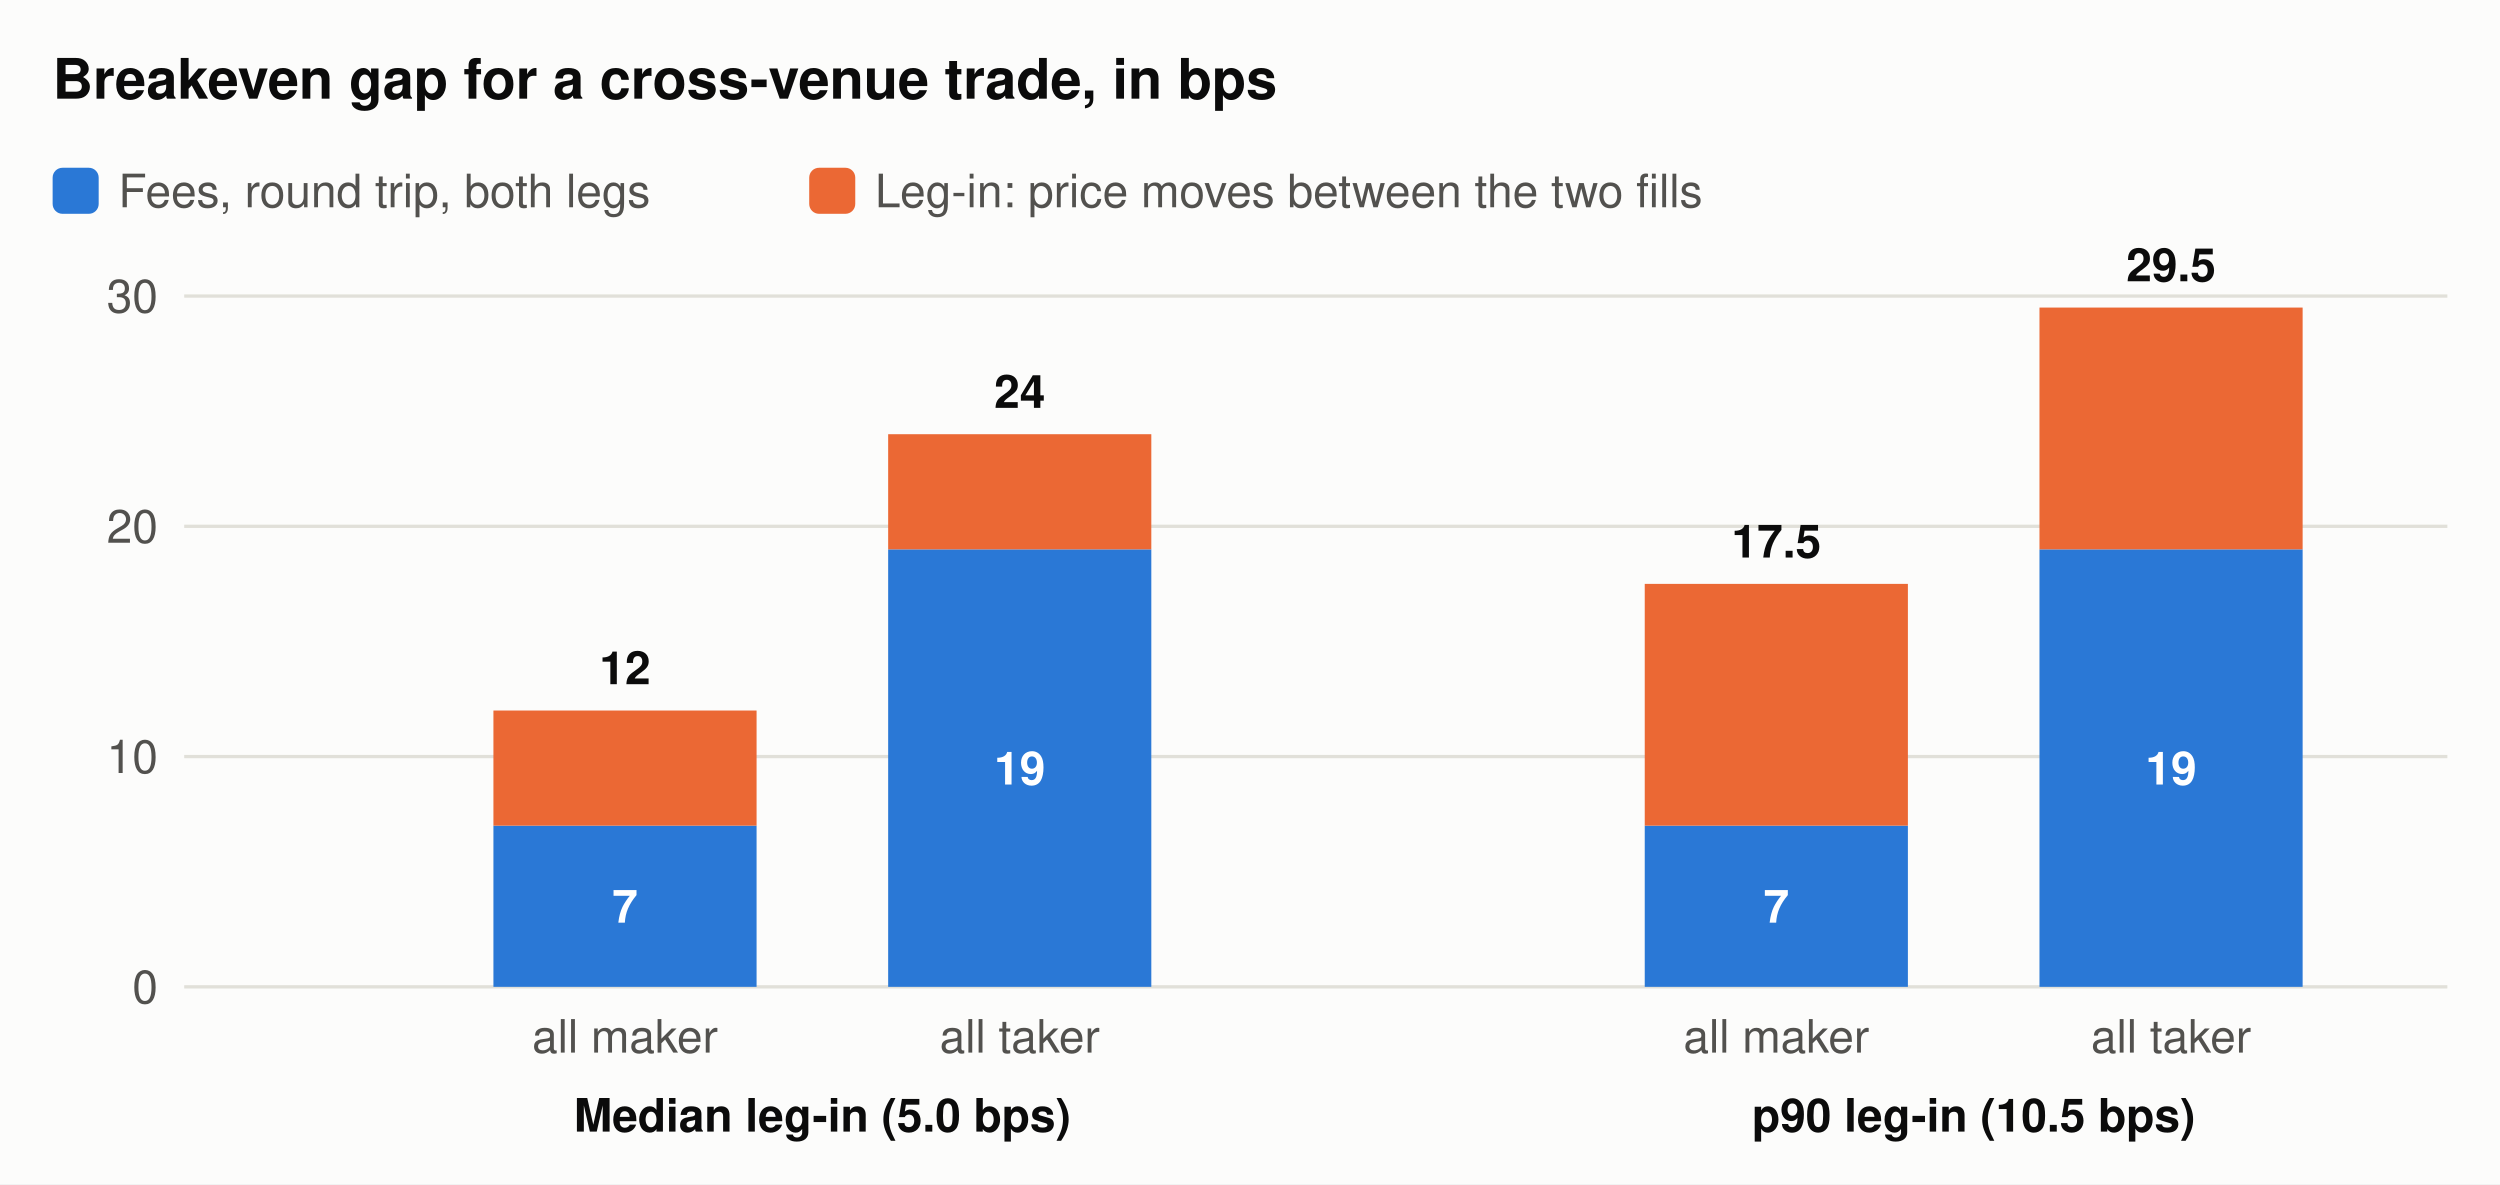
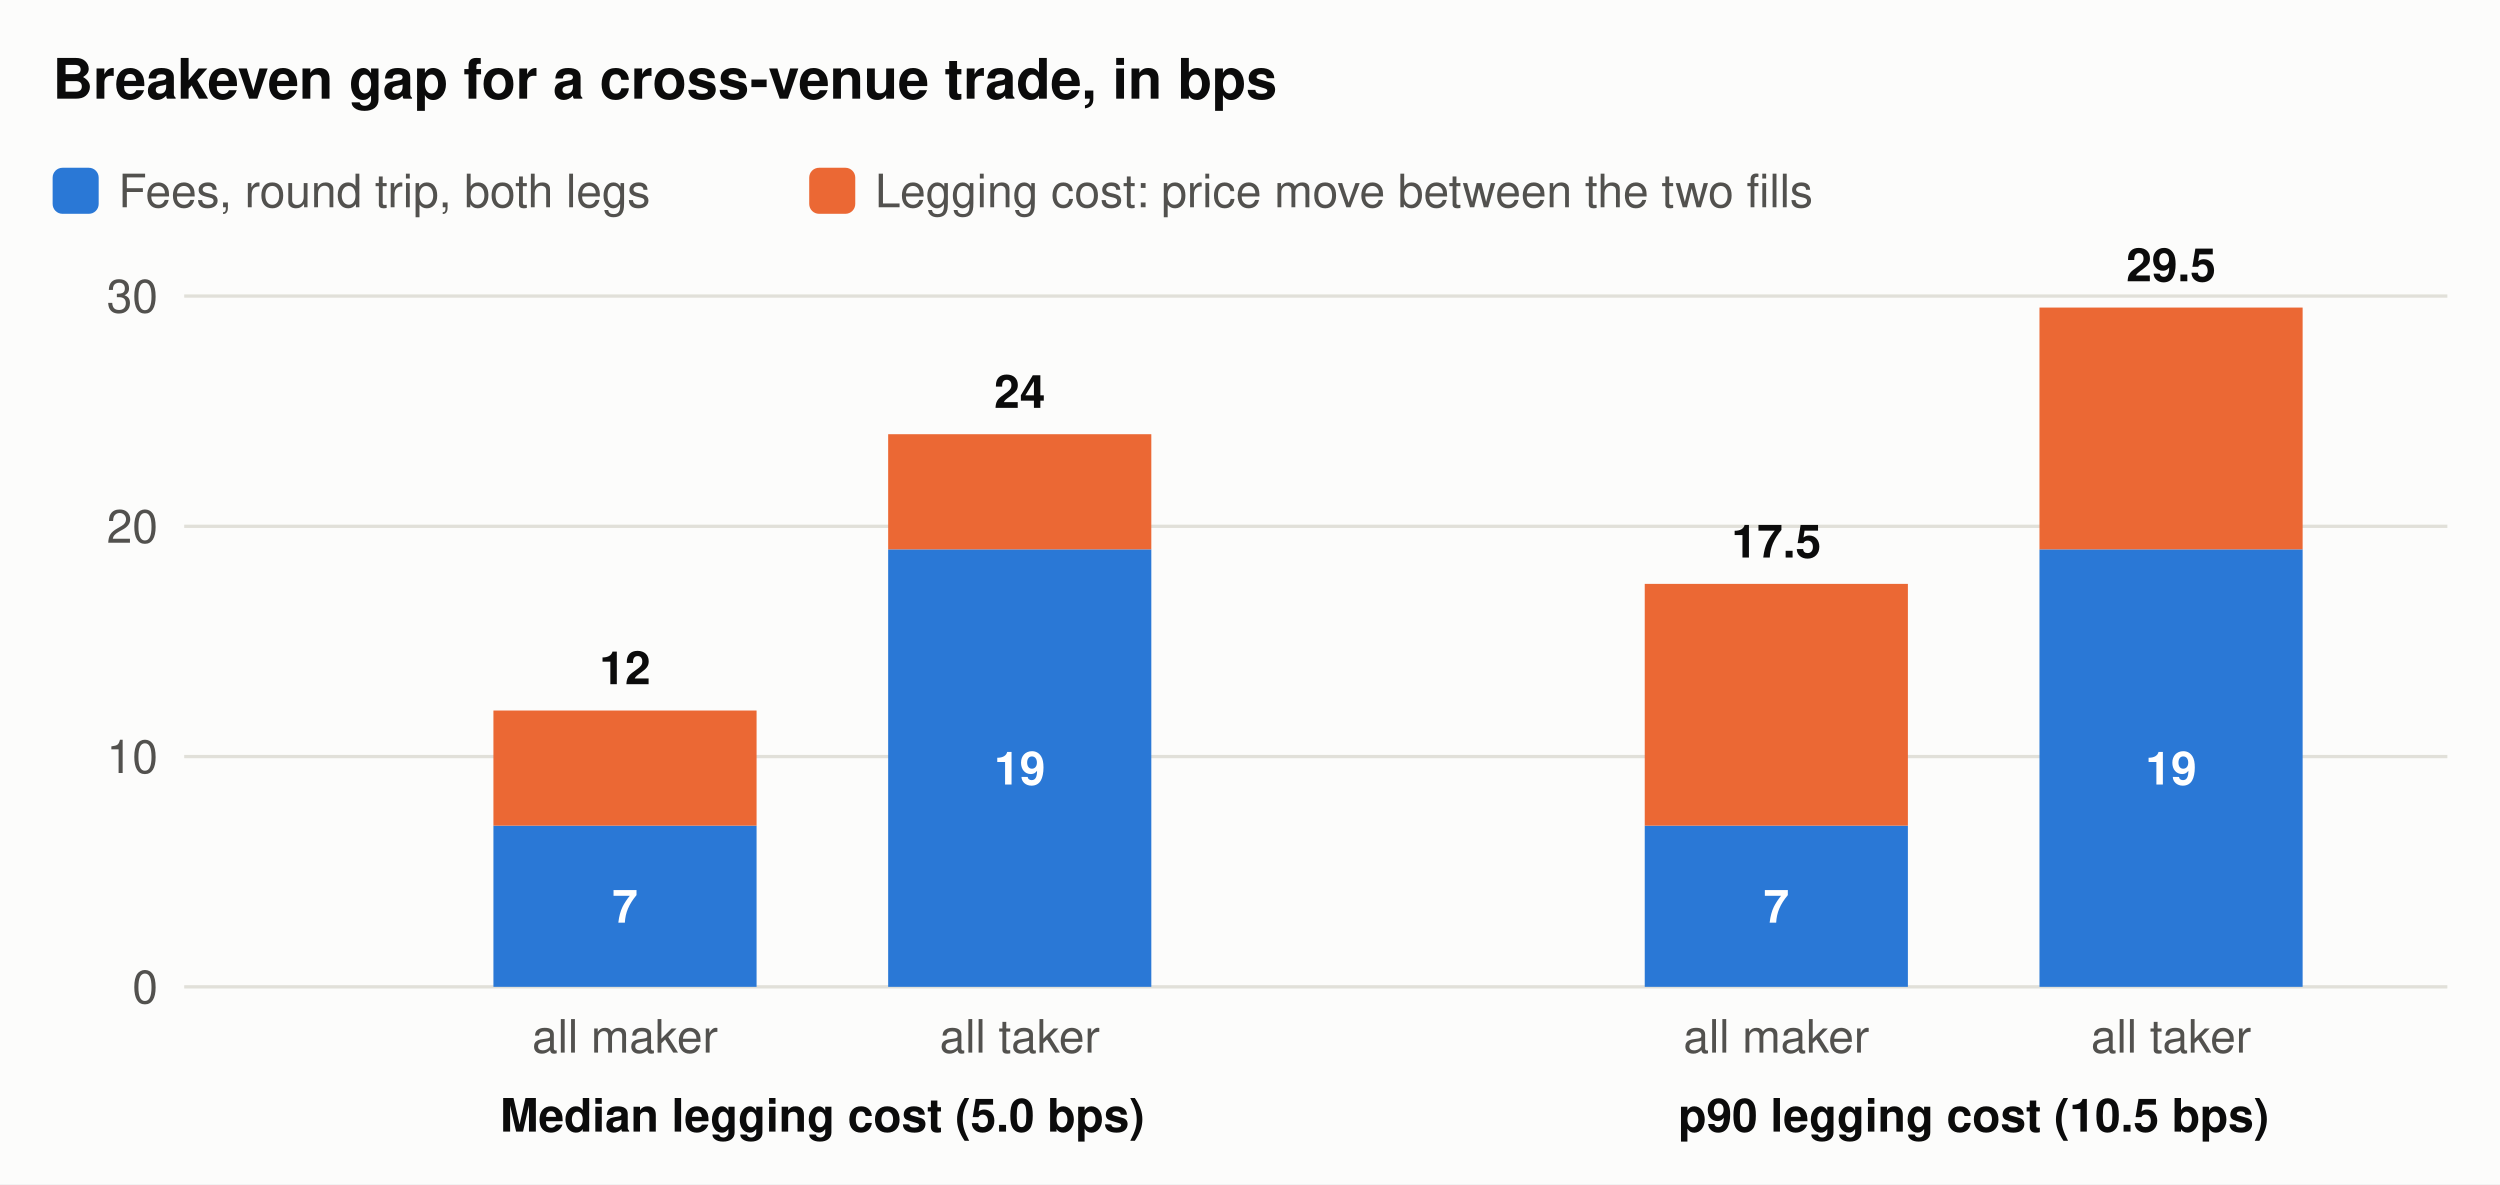
<svg xmlns="http://www.w3.org/2000/svg" viewBox="0 0 760 360" width="760" height="360" role="img" aria-labelledby="t d">
  <style>
text{font-family:Helvetica,Arial,sans-serif;fill:#52514e;font-size:14px}
.t{fill:#0b0b0b;font-size:17px;font-weight:700}.l{fill:#0b0b0b}.b{font-weight:700}.w{fill:#ffffff;font-weight:700}.s{font-size:12px}
.grid{stroke:#e1e0d9;stroke-width:1}.axis{stroke:#c3c2b7;stroke-width:1}
@media (prefers-color-scheme: dark){
text{fill:#c3c2b7}.t,.l{fill:#f0efec}.w{fill:#ffffff}.grid{stroke:#2c2c2a}.axis{stroke:#383835}
[fill="#fcfcfb"]{fill:#1a1a19}[stroke="#fcfcfb"]{stroke:#1a1a19}[fill="#f1f0ec"]{fill:#262624}
[fill="#2a78d6"]{fill:#3987e5}[stroke="#2a78d6"]{stroke:#3987e5}[fill="#9ec5f4"]{fill:#184f95}
[fill="#eb6834"]{fill:#d95926}[stroke="#eb6834"]{stroke:#d95926}[fill="#f6c2a8"]{fill:#7a3416}
[stroke="#0b0b0b"]{stroke:#f0efec}[stroke="#52514e"]{stroke:#c3c2b7}[fill="#52514e"]{fill:#c3c2b7}}
</style>
  <rect width="760" height="360" fill="#fcfcfb" />
  <text class="t" x="16" y="30">Breakeven gap for a cross-venue trade, in bps</text>
  <rect x="16" y="51" width="14" height="14" rx="3" fill="#2a78d6" />
  <text x="36" y="63">Fees, round trip, both legs</text>
  <rect x="246" y="51" width="14" height="14" rx="3" fill="#eb6834" />
-   <text x="266" y="63">Leg-in: price moves between the two fills</text>
+   <text x="266" y="63">Legging cost: price move between the two fills</text>
  <line class="grid" x1="56" y1="300.0" x2="744" y2="300.0" />
  <text x="48" y="305.0" text-anchor="end">0</text>
  <line class="grid" x1="56" y1="230.0" x2="744" y2="230.0" />
  <text x="48" y="235.0" text-anchor="end">10</text>
  <line class="grid" x1="56" y1="160.0" x2="744" y2="160.0" />
  <text x="48" y="165.0" text-anchor="end">20</text>
  <line class="grid" x1="56" y1="90.0" x2="744" y2="90.0" />
  <text x="48" y="95.0" text-anchor="end">30</text>
  <rect x="150" y="251.0" width="80" height="49.0" fill="#2a78d6" />
  <rect x="150" y="216.0" width="80" height="35.0" fill="#eb6834" />
  <text class="w" x="190" y="280.5" text-anchor="middle">7</text>
  <text class="l b" x="190" y="208.0" text-anchor="middle">12</text>
  <text x="190" y="320" text-anchor="middle">all maker</text>
  <rect x="270" y="167.0" width="80" height="133.0" fill="#2a78d6" />
  <rect x="270" y="132.0" width="80" height="35.0" fill="#eb6834" />
  <text class="w" x="310" y="238.5" text-anchor="middle">19</text>
  <text class="l b" x="310" y="124.0" text-anchor="middle">24</text>
  <text x="310" y="320" text-anchor="middle">all taker</text>
-   <text class="l b" x="250" y="344" text-anchor="middle">Median leg-in (5.0 bps)</text>
+   <text class="l b" x="250" y="344" text-anchor="middle">Median legging cost (5.0 bps)</text>
  <rect x="500" y="251.0" width="80" height="49.0" fill="#2a78d6" />
  <rect x="500" y="177.5" width="80" height="73.5" fill="#eb6834" />
  <text class="w" x="540" y="280.5" text-anchor="middle">7</text>
  <text class="l b" x="540" y="169.5" text-anchor="middle">17.5</text>
  <text x="540" y="320" text-anchor="middle">all maker</text>
  <rect x="620" y="167.0" width="80" height="133.0" fill="#2a78d6" />
  <rect x="620" y="93.5" width="80" height="73.5" fill="#eb6834" />
  <text class="w" x="660" y="238.5" text-anchor="middle">19</text>
  <text class="l b" x="660" y="85.5" text-anchor="middle">29.5</text>
  <text x="660" y="320" text-anchor="middle">all taker</text>
-   <text class="l b" x="600" y="344" text-anchor="middle">p90 leg-in (10.5 bps)</text>
+   <text class="l b" x="600" y="344" text-anchor="middle">p90 legging cost (10.5 bps)</text>
</svg>
